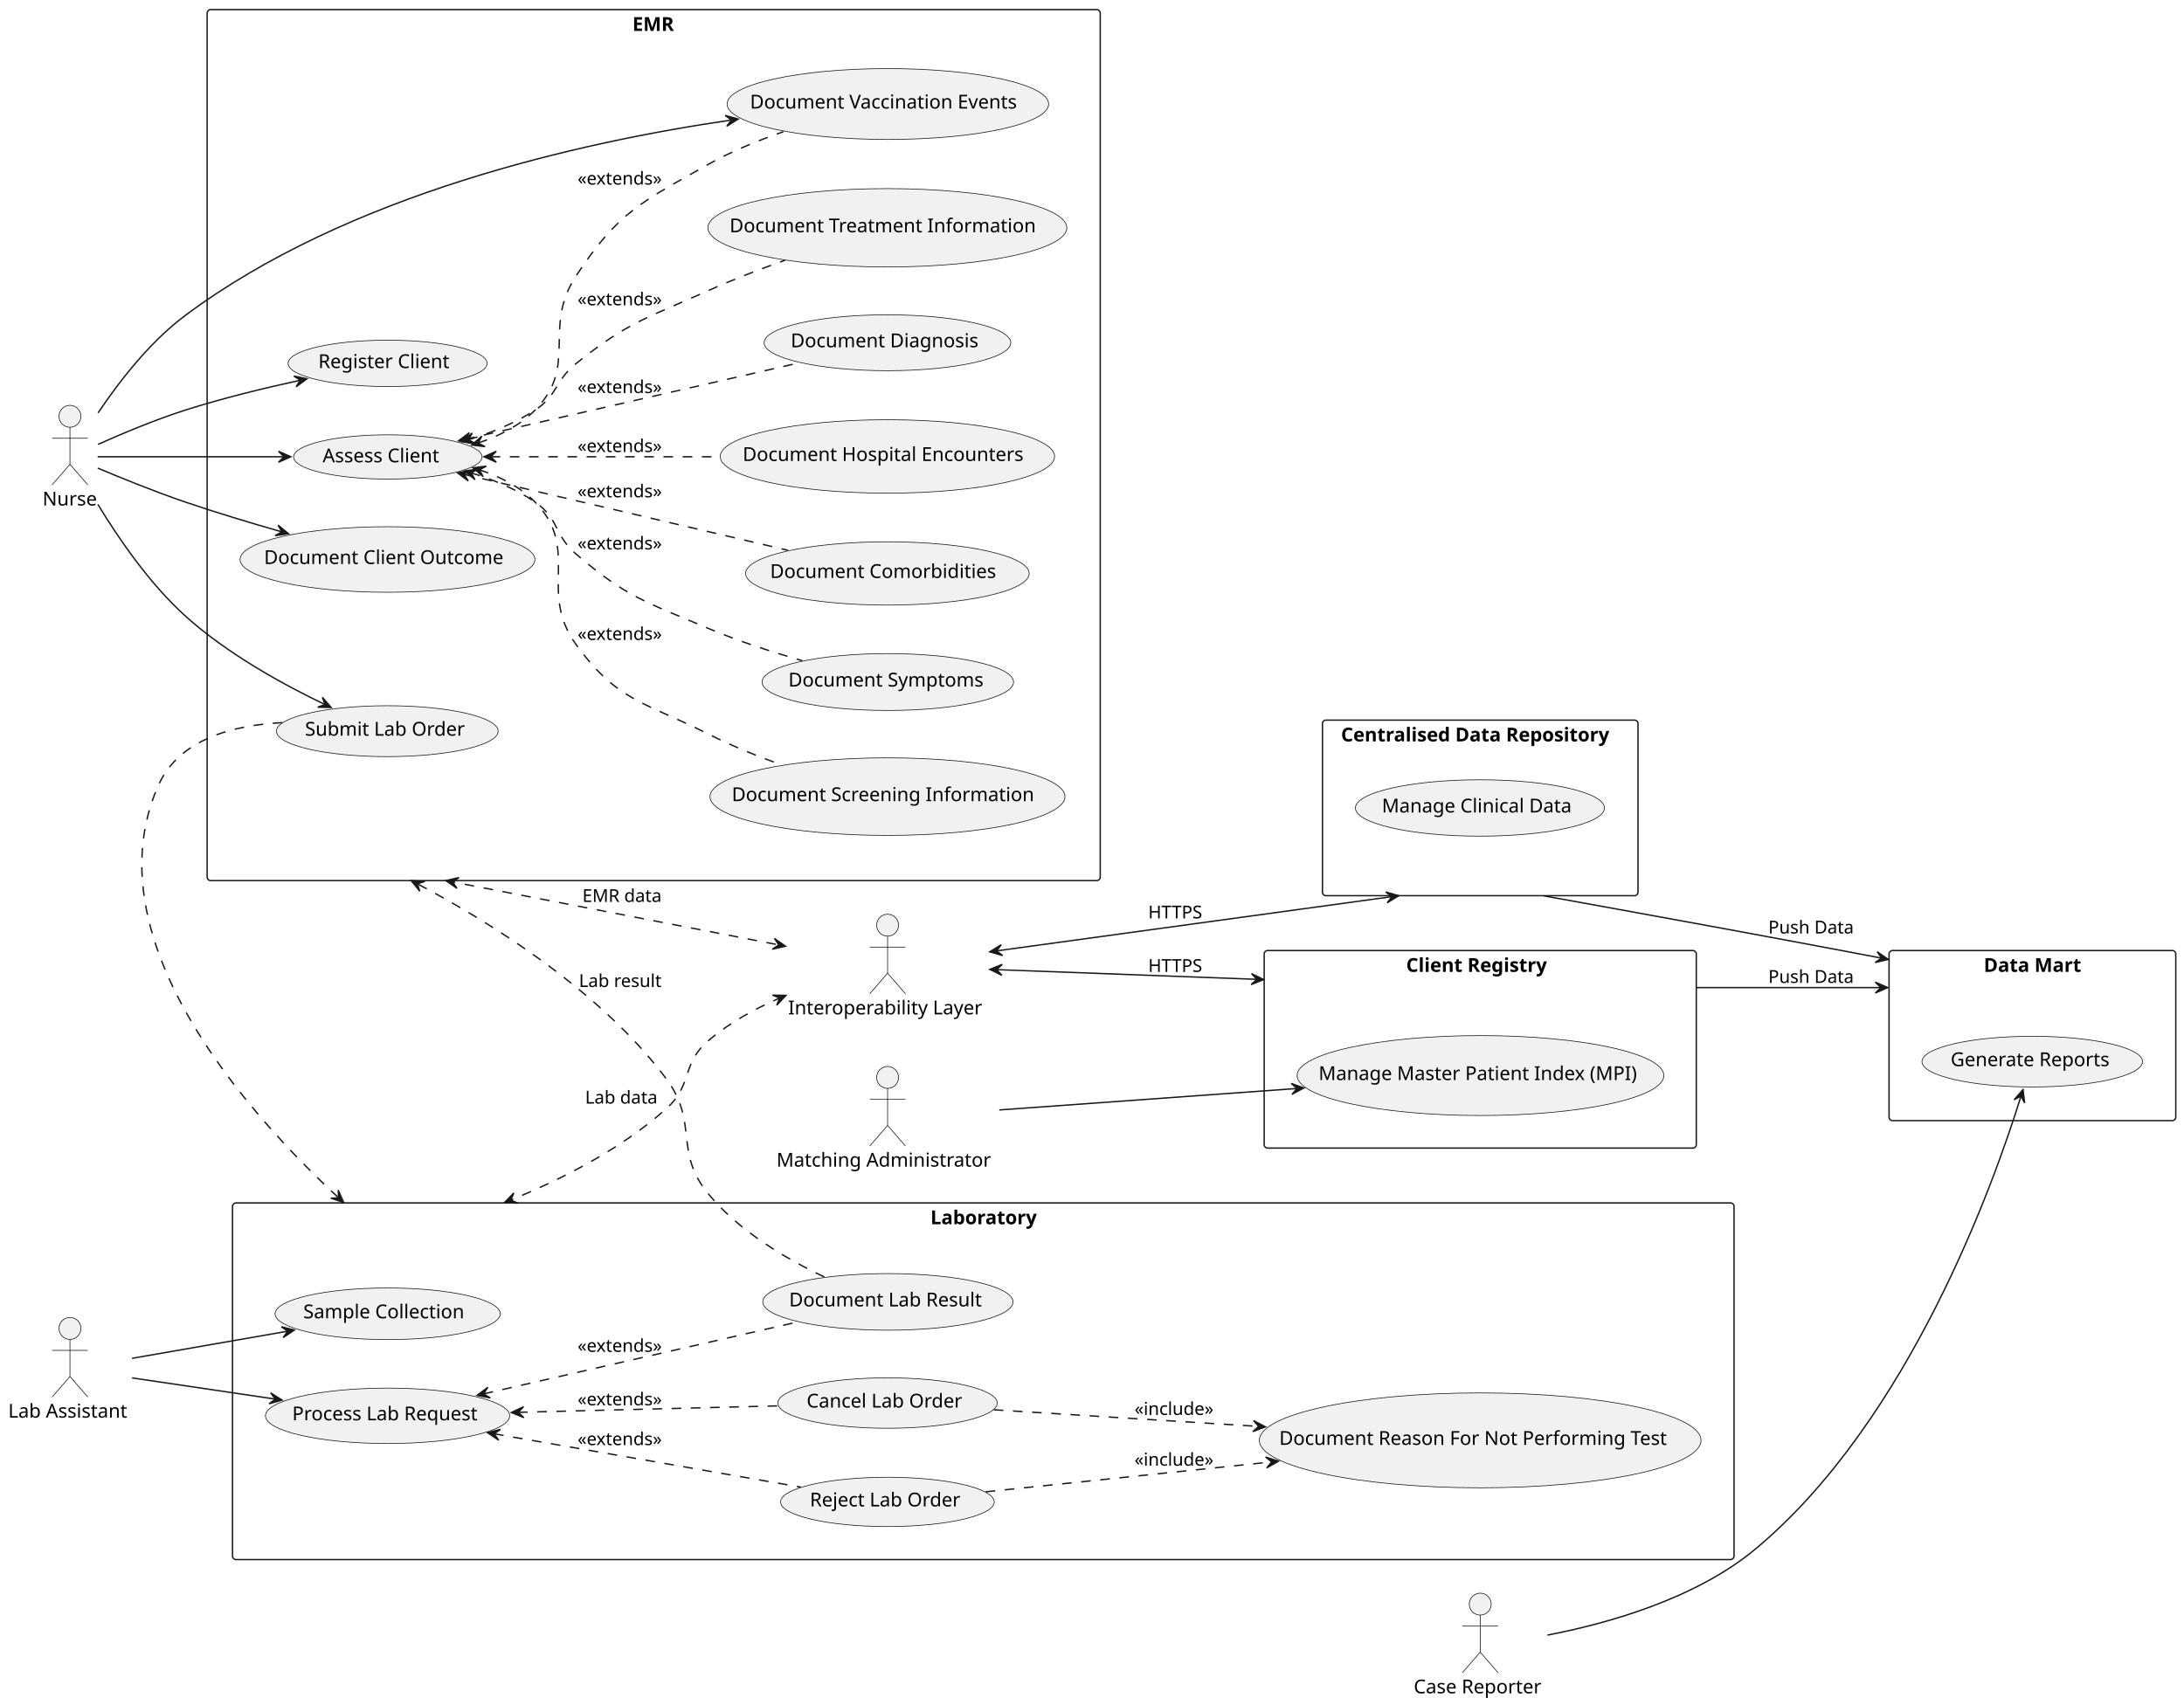
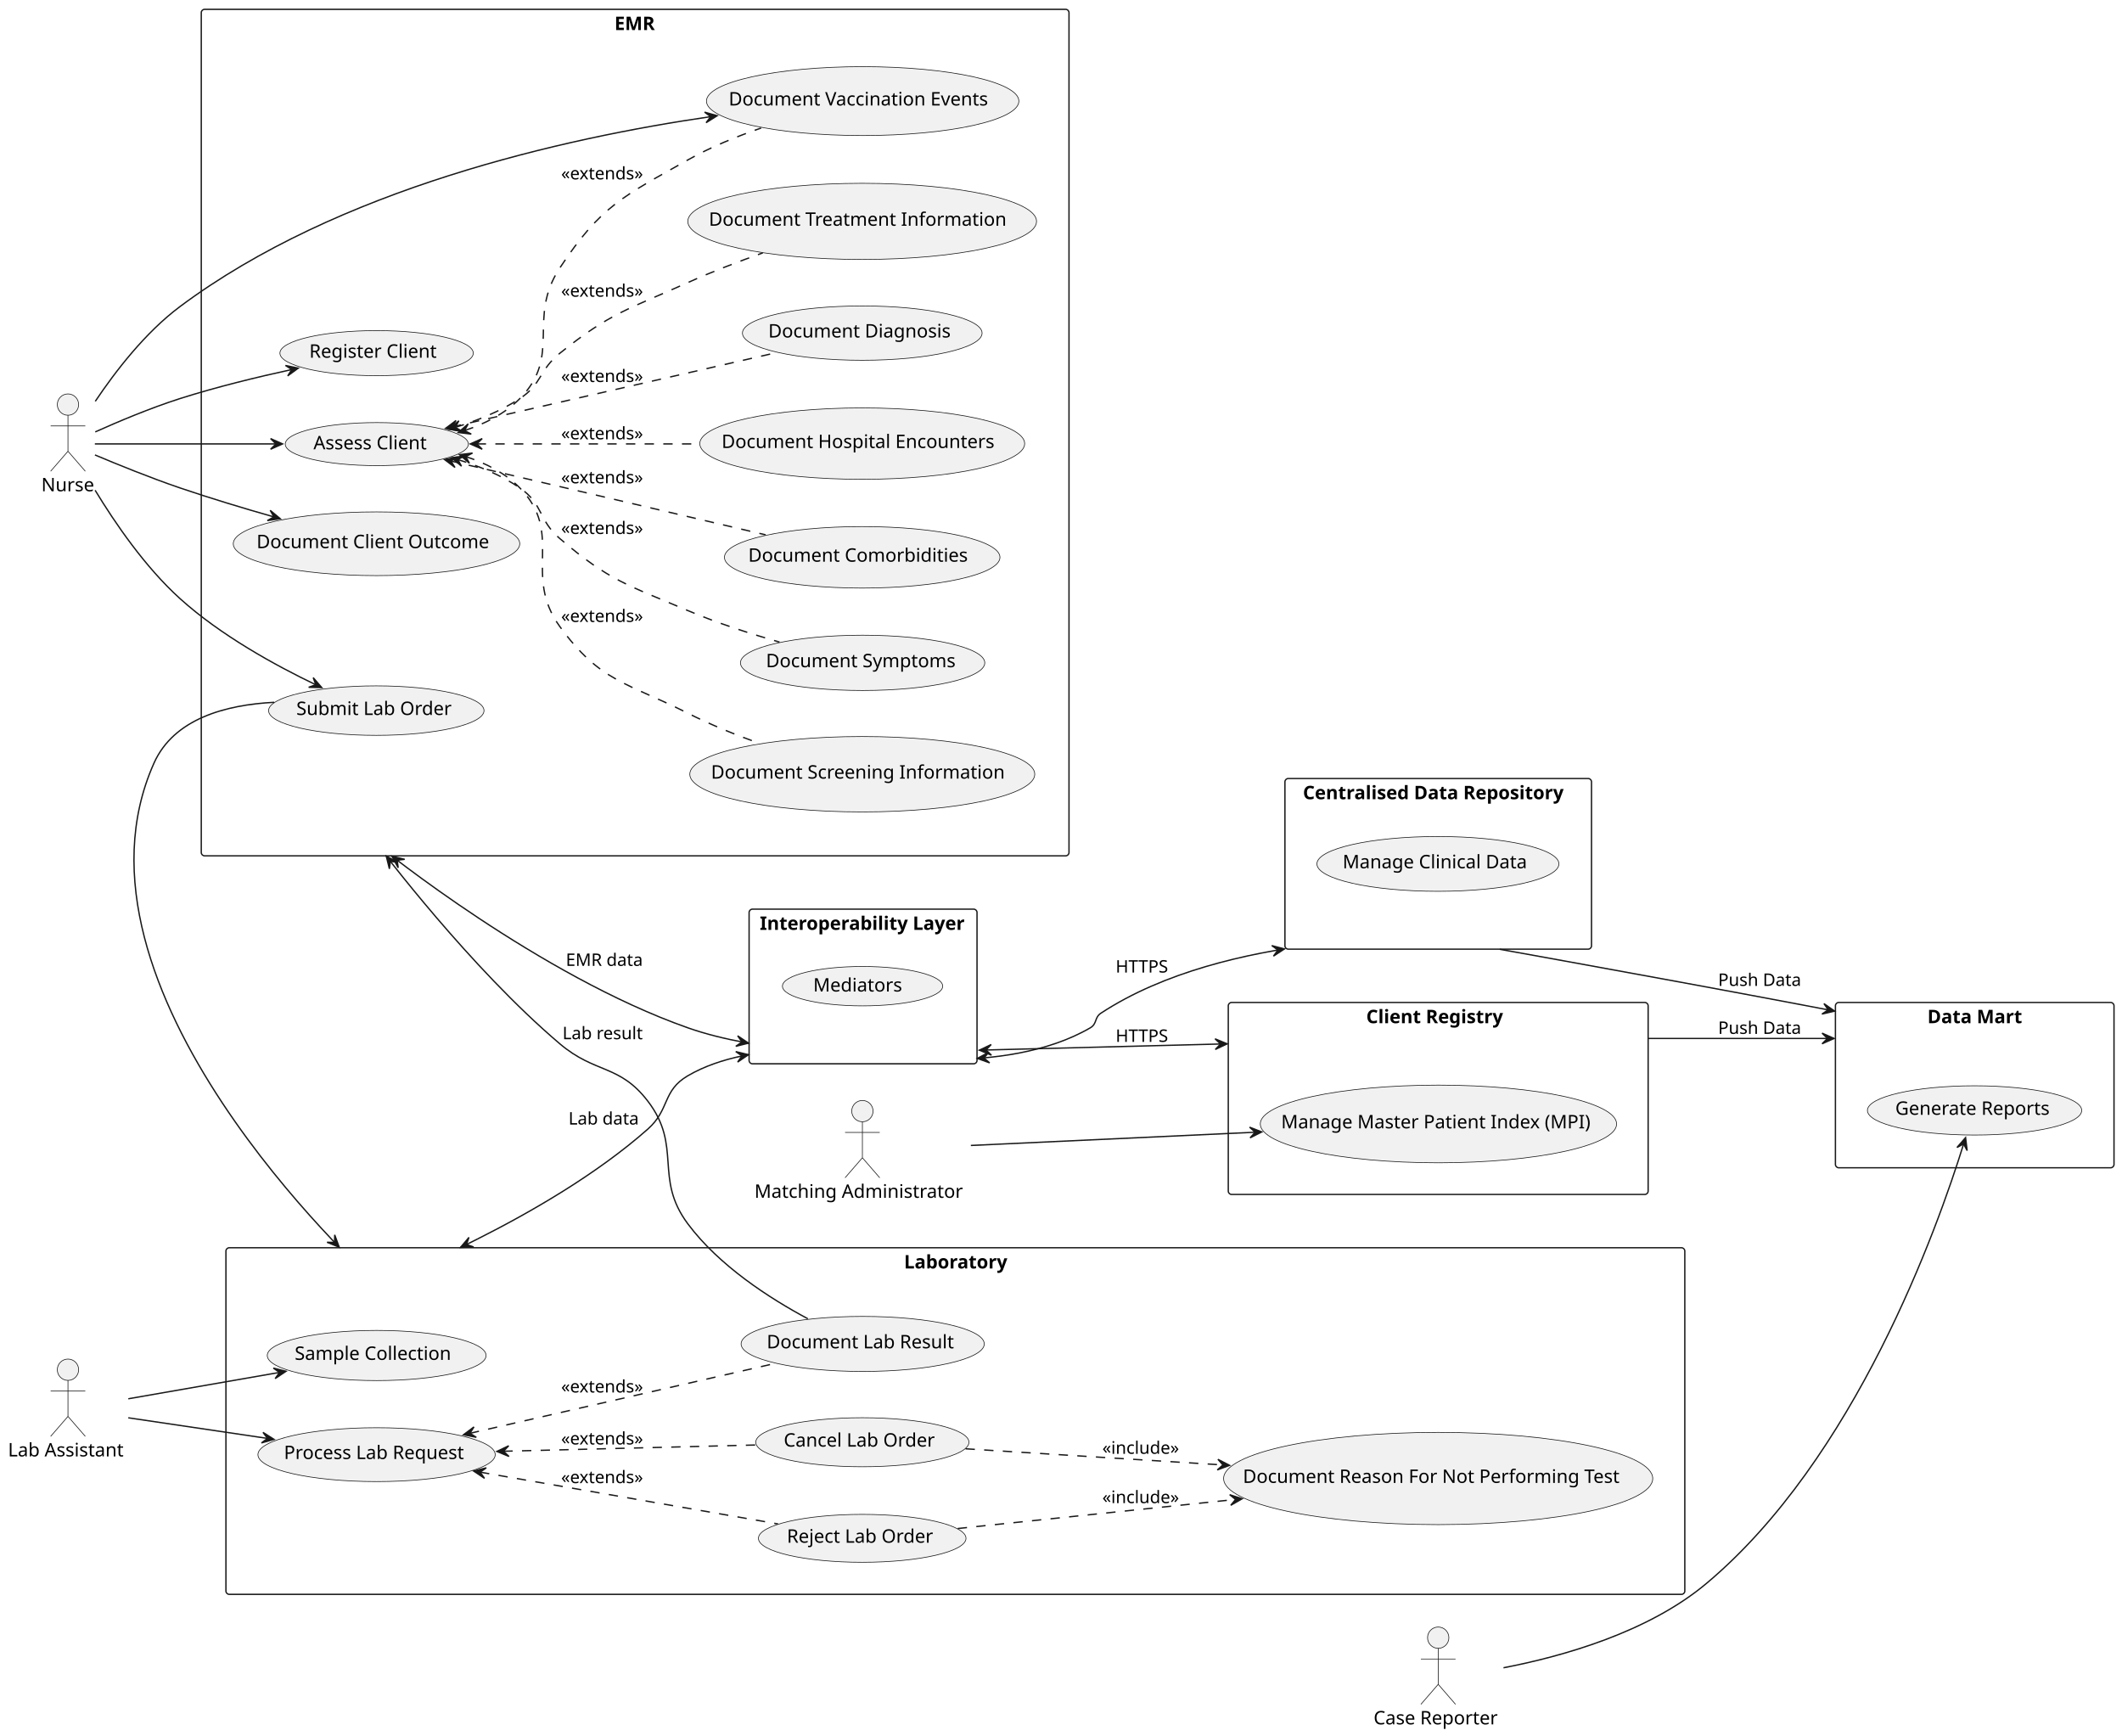
- <svg xmlns="http://www.w3.org/2000/svg" contentStyleType="text/css" height="1243px" preserveAspectRatio="none" style="width:1592px;height:1243px;background:#FFFFFF;" version="1.1" viewBox="0 0 1592 1243" width="1592px" zoomAndPan="magnify">
+ <svg xmlns="http://www.w3.org/2000/svg" contentStyleType="text/css" height="1302px" preserveAspectRatio="none" style="width:1592px;height:1302px;background:#FFFFFF;" version="1.1" viewBox="0 0 1592 1302" width="1592px" zoomAndPan="magnify">
  <defs />
  <g>
    <g id="cluster_EMR">
      <rect fill="none" height="635" rx="2.5" ry="2.5" style="stroke:#181818;stroke-width:1.0;" width="651" x="151" y="7" />
      <text fill="#000000" font-family="sans-serif" font-size="14" font-weight="bold" lengthAdjust="spacing" textLength="31" x="461" y="22.535">EMR</text>
    </g>
    <g id="cluster_Laboratory">
-       <rect fill="none" height="260" rx="2.5" ry="2.5" style="stroke:#181818;stroke-width:1.0;" width="1094.5" x="169.5" y="877" />
-       <text fill="#000000" font-family="sans-serif" font-size="14" font-weight="bold" lengthAdjust="spacing" textLength="77" x="678.25" y="892.535">Laboratory</text>
+       <rect fill="none" height="260" rx="2.5" ry="2.5" style="stroke:#181818;stroke-width:1.0;" width="1094.5" x="169.5" y="936" />
+       <text fill="#000000" font-family="sans-serif" font-size="14" font-weight="bold" lengthAdjust="spacing" textLength="77" x="678.25" y="951.535">Laboratory</text>
+     </g>
+     <g id="cluster_iol">
+       <rect fill="none" height="116" rx="2.5" ry="2.5" style="stroke:#181818;stroke-width:1.0;" width="171" x="562" y="682" />
+       <text fill="#000000" font-family="sans-serif" font-size="14" font-weight="bold" lengthAdjust="spacing" textLength="155" x="570" y="697.535">Interoperability Layer</text>
    </g>
    <g id="cluster_cdr">
-       <rect fill="none" height="128" rx="2.5" ry="2.5" style="stroke:#181818;stroke-width:1.0;" width="230" x="964" y="525" />
-       <text fill="#000000" font-family="sans-serif" font-size="14" font-weight="bold" lengthAdjust="spacing" textLength="203" x="977.5" y="540.535">Centralised Data Repository</text>
+       <rect fill="none" height="128" rx="2.5" ry="2.5" style="stroke:#181818;stroke-width:1.0;" width="230" x="964" y="584" />
+       <text fill="#000000" font-family="sans-serif" font-size="14" font-weight="bold" lengthAdjust="spacing" textLength="203" x="977.5" y="599.535">Centralised Data Repository</text>
    </g>
    <g id="cluster_cr">
-       <rect fill="none" height="144" rx="2.5" ry="2.5" style="stroke:#181818;stroke-width:1.0;" width="315" x="921.5" y="693" />
-       <text fill="#000000" font-family="sans-serif" font-size="14" font-weight="bold" lengthAdjust="spacing" textLength="108" x="1025" y="708.535">Client Registry</text>
+       <rect fill="none" height="144" rx="2.5" ry="2.5" style="stroke:#181818;stroke-width:1.0;" width="315" x="921.5" y="752" />
+       <text fill="#000000" font-family="sans-serif" font-size="14" font-weight="bold" lengthAdjust="spacing" textLength="108" x="1025" y="767.535">Client Registry</text>
    </g>
    <g id="cluster_dm">
-       <rect fill="none" height="124" rx="2.5" ry="2.5" style="stroke:#181818;stroke-width:1.0;" width="209" x="1377" y="693" />
-       <text fill="#000000" font-family="sans-serif" font-size="14" font-weight="bold" lengthAdjust="spacing" textLength="71" x="1446" y="708.535">Data Mart</text>
+       <rect fill="none" height="124" rx="2.5" ry="2.5" style="stroke:#181818;stroke-width:1.0;" width="209" x="1377" y="752" />
+       <text fill="#000000" font-family="sans-serif" font-size="14" font-weight="bold" lengthAdjust="spacing" textLength="71" x="1446" y="767.535">Data Mart</text>
    </g>
    <g id="elem_UC1">
      <ellipse cx="282.54" cy="264.908" fill="#F1F1F1" rx="72.54" ry="16.908" style="stroke:#181818;stroke-width:0.5;" />
      <text fill="#000000" font-family="sans-serif" font-size="14" lengthAdjust="spacing" textLength="100" x="232.043" y="268.334">Register Client</text>
    </g>
    <g id="elem_UC2">
      <ellipse cx="282.699" cy="333.14" fill="#F1F1F1" rx="68.699" ry="16.14" style="stroke:#181818;stroke-width:0.5;" />
      <text fill="#000000" font-family="sans-serif" font-size="14" lengthAdjust="spacing" textLength="90" x="235.171" y="337.056">Assess Client</text>
    </g>
    <g id="elem_UC3">
      <ellipse cx="646.91" cy="580.782" fill="#F1F1F1" rx="129.41" ry="28.282" style="stroke:#181818;stroke-width:0.5;" />
      <text fill="#000000" font-family="sans-serif" font-size="14" lengthAdjust="spacing" textLength="227" x="533.41" y="584.073">Document Screening Information</text>
    </g>
    <g id="elem_UC4">
      <ellipse cx="647.164" cy="497.233" fill="#F1F1F1" rx="91.665" ry="20.733" style="stroke:#181818;stroke-width:0.5;" />
      <text fill="#000000" font-family="sans-serif" font-size="14" lengthAdjust="spacing" textLength="145" x="574.664" y="500.524">Document Symptoms</text>
    </g>
    <g id="elem_UC5">
      <ellipse cx="646.856" cy="418.071" fill="#F1F1F1" rx="103.356" ry="23.071" style="stroke:#181818;stroke-width:0.5;" />
      <text fill="#000000" font-family="sans-serif" font-size="14" lengthAdjust="spacing" textLength="171" x="561.356" y="421.362">Document Comorbidities</text>
    </g>
    <g id="elem_UC6">
      <ellipse cx="646.875" cy="332.775" fill="#F1F1F1" rx="121.876" ry="26.775" style="stroke:#181818;stroke-width:0.5;" />
      <text fill="#000000" font-family="sans-serif" font-size="14" lengthAdjust="spacing" textLength="211" x="541.375" y="336.066">Document Hospital Encounters</text>
    </g>
    <g id="elem_UC8">
      <ellipse cx="646.899" cy="249.88" fill="#F1F1F1" rx="89.899" ry="20.38" style="stroke:#181818;stroke-width:0.5;" />
      <text fill="#000000" font-family="sans-serif" font-size="14" lengthAdjust="spacing" textLength="141" x="576.399" y="253.171">Document Diagnosis</text>
    </g>
    <g id="elem_UC9">
      <ellipse cx="646.829" cy="166.066" fill="#F1F1F1" rx="130.829" ry="28.566" style="stroke:#181818;stroke-width:0.5;" />
      <text fill="#000000" font-family="sans-serif" font-size="14" lengthAdjust="spacing" textLength="230" x="531.829" y="169.357">Document Treatment Information</text>
    </g>
    <g id="elem_UC10">
      <ellipse cx="282.476" cy="407.895" fill="#F1F1F1" rx="107.476" ry="23.895" style="stroke:#181818;stroke-width:0.5;" />
      <text fill="#000000" font-family="sans-serif" font-size="14" lengthAdjust="spacing" textLength="180" x="192.476" y="411.186">Document Client Outcome</text>
    </g>
    <g id="elem_UC11">
      <ellipse cx="282.315" cy="533.063" fill="#F1F1F1" rx="80.815" ry="18.563" style="stroke:#181818;stroke-width:0.5;" />
      <text fill="#000000" font-family="sans-serif" font-size="14" lengthAdjust="spacing" textLength="120" x="222.315" y="536.354">Submit Lab Order</text>
    </g>
    <g id="elem_UC12">
      <ellipse cx="647.199" cy="75.84" fill="#F1F1F1" rx="117.199" ry="25.84" style="stroke:#181818;stroke-width:0.5;" />
      <text fill="#000000" font-family="sans-serif" font-size="14" lengthAdjust="spacing" textLength="201" x="546.699" y="79.131">Document Vaccination Events</text>
    </g>
    <g id="elem_UC14">
-       <ellipse cx="282.591" cy="957.818" fill="#F1F1F1" rx="82.091" ry="18.818" style="stroke:#181818;stroke-width:0.5;" />
-       <text fill="#000000" font-family="sans-serif" font-size="14" lengthAdjust="spacing" textLength="123" x="221.091" y="961.109">Sample Collection</text>
+       <ellipse cx="282.591" cy="1016.818" fill="#F1F1F1" rx="82.091" ry="18.818" style="stroke:#181818;stroke-width:0.5;" />
+       <text fill="#000000" font-family="sans-serif" font-size="14" lengthAdjust="spacing" textLength="123" x="221.091" y="1020.109">Sample Collection</text>
    </g>
    <g id="elem_UC15">
-       <ellipse cx="282.52" cy="1032.204" fill="#F1F1F1" rx="89.02" ry="20.204" style="stroke:#181818;stroke-width:0.5;" />
-       <text fill="#000000" font-family="sans-serif" font-size="14" lengthAdjust="spacing" textLength="139" x="213.02" y="1035.495">Process Lab Request</text>
+       <ellipse cx="282.52" cy="1091.204" fill="#F1F1F1" rx="89.02" ry="20.204" style="stroke:#181818;stroke-width:0.5;" />
+       <text fill="#000000" font-family="sans-serif" font-size="14" lengthAdjust="spacing" textLength="139" x="213.02" y="1094.495">Process Lab Request</text>
    </g>
    <g id="elem_UC16">
-       <ellipse cx="647.222" cy="949.144" fill="#F1F1F1" rx="91.222" ry="20.644" style="stroke:#181818;stroke-width:0.5;" />
-       <text fill="#000000" font-family="sans-serif" font-size="14" lengthAdjust="spacing" textLength="144" x="575.222" y="952.435">Document Lab Result</text>
+       <ellipse cx="647.222" cy="1008.144" fill="#F1F1F1" rx="91.222" ry="20.644" style="stroke:#181818;stroke-width:0.5;" />
+       <text fill="#000000" font-family="sans-serif" font-size="14" lengthAdjust="spacing" textLength="144" x="575.222" y="1011.435">Document Lab Result</text>
    </g>
    <g id="elem_UC17">
-       <ellipse cx="646.869" cy="1094.974" fill="#F1F1F1" rx="77.869" ry="17.974" style="stroke:#181818;stroke-width:0.5;" />
-       <text fill="#000000" font-family="sans-serif" font-size="14" lengthAdjust="spacing" textLength="113" x="590.369" y="1098.265">Reject Lab Order</text>
+       <ellipse cx="646.869" cy="1153.974" fill="#F1F1F1" rx="77.869" ry="17.974" style="stroke:#181818;stroke-width:0.5;" />
+       <text fill="#000000" font-family="sans-serif" font-size="14" lengthAdjust="spacing" textLength="113" x="590.369" y="1157.265">Reject Lab Order</text>
    </g>
    <g id="elem_UC18">
-       <ellipse cx="646.968" cy="1022.894" fill="#F1F1F1" rx="79.969" ry="18.394" style="stroke:#181818;stroke-width:0.5;" />
-       <text fill="#000000" font-family="sans-serif" font-size="14" lengthAdjust="spacing" textLength="118" x="587.968" y="1026.185">Cancel Lab Order</text>
+       <ellipse cx="646.968" cy="1081.894" fill="#F1F1F1" rx="79.969" ry="18.394" style="stroke:#181818;stroke-width:0.5;" />
+       <text fill="#000000" font-family="sans-serif" font-size="14" lengthAdjust="spacing" textLength="118" x="587.968" y="1085.185">Cancel Lab Order</text>
    </g>
    <g id="elem_UC19">
-       <ellipse cx="1078.973" cy="1050.095" fill="#F1F1F1" rx="160.973" ry="34.595" style="stroke:#181818;stroke-width:0.5;" />
-       <text fill="#000000" font-family="sans-serif" font-size="14" lengthAdjust="spacing" textLength="293" x="932.473" y="1053.386">Document Reason For Not Performing Test</text>
+       <ellipse cx="1078.973" cy="1109.095" fill="#F1F1F1" rx="160.973" ry="34.595" style="stroke:#181818;stroke-width:0.5;" />
+       <text fill="#000000" font-family="sans-serif" font-size="14" lengthAdjust="spacing" textLength="293" x="932.473" y="1112.386">Document Reason For Not Performing Test</text>
+     </g>
+     <g id="elem_UC23">
+       <ellipse cx="647.127" cy="739.774" fill="#F1F1F1" rx="60.127" ry="14.774" style="stroke:#181818;stroke-width:0.5;" />
+       <text fill="#000000" font-family="sans-serif" font-size="14" lengthAdjust="spacing" textLength="68" x="610.127" y="743.792">Mediators</text>
    </g>
    <g id="elem_UC20">
-       <ellipse cx="1078.78" cy="589.056" fill="#F1F1F1" rx="90.78" ry="20.556" style="stroke:#181818;stroke-width:0.5;" />
-       <text fill="#000000" font-family="sans-serif" font-size="14" lengthAdjust="spacing" textLength="143" x="1007.28" y="592.347">Manage Clinical Data</text>
+       <ellipse cx="1078.78" cy="648.056" fill="#F1F1F1" rx="90.78" ry="20.556" style="stroke:#181818;stroke-width:0.5;" />
+       <text fill="#000000" font-family="sans-serif" font-size="14" lengthAdjust="spacing" textLength="143" x="1007.28" y="651.347">Manage Clinical Data</text>
    </g>
    <g id="elem_UC21">
-       <ellipse cx="1079.172" cy="784.134" fill="#F1F1F1" rx="133.672" ry="29.134" style="stroke:#181818;stroke-width:0.5;" />
-       <text fill="#000000" font-family="sans-serif" font-size="14" lengthAdjust="spacing" textLength="236" x="961.172" y="787.425">Manage Master Patient Index (MPI)</text>
+       <ellipse cx="1079.172" cy="843.134" fill="#F1F1F1" rx="133.672" ry="29.134" style="stroke:#181818;stroke-width:0.5;" />
+       <text fill="#000000" font-family="sans-serif" font-size="14" lengthAdjust="spacing" textLength="236" x="961.172" y="846.425">Manage Master Patient Index (MPI)</text>
    </g>
    <g id="elem_UC22">
-       <ellipse cx="1481.391" cy="773.978" fill="#F1F1F1" rx="80.391" ry="18.478" style="stroke:#181818;stroke-width:0.5;" />
-       <text fill="#000000" font-family="sans-serif" font-size="14" lengthAdjust="spacing" textLength="119" x="1421.891" y="777.269">Generate Reports</text>
+       <ellipse cx="1481.391" cy="832.978" fill="#F1F1F1" rx="80.391" ry="18.478" style="stroke:#181818;stroke-width:0.5;" />
+       <text fill="#000000" font-family="sans-serif" font-size="14" lengthAdjust="spacing" textLength="119" x="1421.891" y="836.269">Generate Reports</text>
    </g>
    <g id="elem_nurse">
      <ellipse cx="51" cy="303.5" fill="#F1F1F1" rx="8" ry="8" style="stroke:#181818;stroke-width:0.5;" />
      <path d="M51,311.5 L51,338.5 M38,319.5 L64,319.5 M51,338.5 L38,353.5 M51,338.5 L64,353.5 " fill="none" style="stroke:#181818;stroke-width:0.5;" />
      <text fill="#000000" font-family="sans-serif" font-size="14" lengthAdjust="spacing" textLength="40" x="31" y="368.535">Nurse</text>
    </g>
    <g id="elem_labAssistant">
-       <ellipse cx="51" cy="968.5" fill="#F1F1F1" rx="8" ry="8" style="stroke:#181818;stroke-width:0.5;" />
-       <path d="M51,976.5 L51,1003.5 M38,984.5 L64,984.5 M51,1003.5 L38,1018.5 M51,1003.5 L64,1018.5 " fill="none" style="stroke:#181818;stroke-width:0.5;" />
-       <text fill="#000000" font-family="sans-serif" font-size="14" lengthAdjust="spacing" textLength="90" x="6" y="1033.535">Lab Assistant</text>
-     </g>
-     <g id="elem_iol">
-       <ellipse cx="647" cy="674.5" fill="#F1F1F1" rx="8" ry="8" style="stroke:#181818;stroke-width:0.5;" />
-       <path d="M647,682.5 L647,709.5 M634,690.5 L660,690.5 M647,709.5 L634,724.5 M647,709.5 L660,724.5 " fill="none" style="stroke:#181818;stroke-width:0.5;" />
-       <text fill="#000000" font-family="sans-serif" font-size="14" lengthAdjust="spacing" textLength="145" x="574.5" y="739.535">Interoperability Layer</text>
+       <ellipse cx="51" cy="1027.5" fill="#F1F1F1" rx="8" ry="8" style="stroke:#181818;stroke-width:0.5;" />
+       <path d="M51,1035.5 L51,1062.5 M38,1043.5 L64,1043.5 M51,1062.5 L38,1077.5 M51,1062.5 L64,1077.5 " fill="none" style="stroke:#181818;stroke-width:0.5;" />
+       <text fill="#000000" font-family="sans-serif" font-size="14" lengthAdjust="spacing" textLength="90" x="6" y="1092.535">Lab Assistant</text>
    </g>
    <g id="elem_macthingAdmin">
-       <ellipse cx="647" cy="785.5" fill="#F1F1F1" rx="8" ry="8" style="stroke:#181818;stroke-width:0.5;" />
-       <path d="M647,793.5 L647,820.5 M634,801.5 L660,801.5 M647,820.5 L634,835.5 M647,820.5 L660,835.5 " fill="none" style="stroke:#181818;stroke-width:0.5;" />
-       <text fill="#000000" font-family="sans-serif" font-size="14" lengthAdjust="spacing" textLength="162" x="566" y="850.535">Matching Administrator</text>
+       <ellipse cx="647" cy="833.5" fill="#F1F1F1" rx="8" ry="8" style="stroke:#181818;stroke-width:0.5;" />
+       <path d="M647,841.5 L647,868.5 M634,849.5 L660,849.5 M647,868.5 L634,883.5 M647,868.5 L660,883.5 " fill="none" style="stroke:#181818;stroke-width:0.5;" />
+       <text fill="#000000" font-family="sans-serif" font-size="14" lengthAdjust="spacing" textLength="162" x="566" y="898.535">Matching Administrator</text>
    </g>
    <g id="elem_caseReporter">
-       <ellipse cx="1079" cy="1169.5" fill="#F1F1F1" rx="8" ry="8" style="stroke:#181818;stroke-width:0.5;" />
-       <path d="M1079,1177.5 L1079,1204.5 M1066,1185.5 L1092,1185.5 M1079,1204.5 L1066,1219.5 M1079,1204.5 L1092,1219.5 " fill="none" style="stroke:#181818;stroke-width:0.5;" />
-       <text fill="#000000" font-family="sans-serif" font-size="14" lengthAdjust="spacing" textLength="97" x="1030.5" y="1234.535">Case Reporter</text>
+       <ellipse cx="1079" cy="1228.5" fill="#F1F1F1" rx="8" ry="8" style="stroke:#181818;stroke-width:0.5;" />
+       <path d="M1079,1236.5 L1079,1263.5 M1066,1244.5 L1092,1244.5 M1079,1263.5 L1066,1278.5 M1079,1263.5 L1092,1278.5 " fill="none" style="stroke:#181818;stroke-width:0.5;" />
+       <text fill="#000000" font-family="sans-serif" font-size="14" lengthAdjust="spacing" textLength="97" x="1030.5" y="1293.535">Case Reporter</text>
    </g>
    <g id="link_nurse_UC1">
      <path d="M71.46,323.99 C88.07,316.54 112.74,306.09 135,299 C162.18,290.34 192.84,282.88 219.06,277.17 " fill="none" id="nurse-to-UC1" style="stroke:#181818;stroke-width:1.0;" />
      <polygon fill="#181818" points="223.8,276.15,214.158,274.144,218.913,277.207,215.85,281.963,223.8,276.15" style="stroke:#181818;stroke-width:1.0;" />
    </g>
    <g id="link_nurse_UC2">
      <path d="M71.17,333 C100.81,333 159.34,333 207.14,333 " fill="none" id="nurse-to-UC2" style="stroke:#181818;stroke-width:1.0;" />
      <polygon fill="#181818" points="212,333,203,329,207,333,203,337,212,333" style="stroke:#181818;stroke-width:1.0;" />
    </g>
    <g id="link_nurse_UC10">
      <path d="M71.25,341.28 C87.94,348.32 112.84,358.44 135,366 C157.76,373.76 182.82,381.31 205.68,387.81 " fill="none" id="nurse-to-UC10" style="stroke:#181818;stroke-width:1.0;" />
      <polygon fill="#181818" points="210.3,389.12,202.723,382.828,205.488,387.763,200.552,390.528,210.3,389.12" style="stroke:#181818;stroke-width:1.0;" />
    </g>
    <g id="link_nurse_UC11">
      <path d="M71.36,367.75 C86.39,392.54 109.01,425.5 135,449 C165.4,476.49 206.29,499.01 237.14,513.78 " fill="none" id="nurse-to-UC11" style="stroke:#181818;stroke-width:1.0;" />
      <polygon fill="#181818" points="241.41,515.8,234.986,508.335,236.89,513.661,231.564,515.566,241.41,515.8" style="stroke:#181818;stroke-width:1.0;" />
    </g>
    <g id="link_nurse_UC12">
      <path d="M71.49,301.04 C86.5,278.64 109.05,249.36 135,230 C253.44,141.63 422.63,103.6 533.37,87.48 " fill="none" id="nurse-to-UC12" style="stroke:#181818;stroke-width:1.0;" />
      <polygon fill="#181818" points="538.09,86.8,528.611,84.124,533.141,87.513,529.753,92.043,538.09,86.8" style="stroke:#181818;stroke-width:1.0;" />
    </g>
    <g id="link_UC2_UC3">
      <path d="M349.25,342.45 C364.25,347.35 378.99,354.77 390,366 C423.68,400.35 391.73,431.08 420,470 C450.28,511.69 470.01,511.77 516,535 C532.99,543.58 551.96,551.27 570.05,557.79 " fill="none" id="UC2-backto-UC3" style="stroke:#181818;stroke-width:1.0;stroke-dasharray:7.0,7.0;" />
      <polygon fill="#181818" points="344.72,341.06,352.165,347.508,349.503,342.516,354.495,339.855,344.72,341.06" style="stroke:#181818;stroke-width:1.0;" />
      <text fill="#000000" font-family="sans-serif" font-size="13" lengthAdjust="spacing" textLength="64" x="421" y="466.568">«extends»</text>
    </g>
    <g id="link_UC2_UC4">
      <path d="M343.15,344.65 C359.26,349.56 376.07,356.44 390,366 C407.74,378.18 403.65,390.02 420,404 C457.21,435.81 470.95,438.85 516,458 C537.9,467.31 562.76,475.34 584.83,481.66 " fill="none" id="UC2-backto-UC4" style="stroke:#181818;stroke-width:1.0;stroke-dasharray:7.0,7.0;" />
      <polygon fill="#181818" points="338.71,343.35,346.23,349.71,343.51,344.75,348.47,342.03,338.71,343.35" style="stroke:#181818;stroke-width:1.0;" />
      <text fill="#000000" font-family="sans-serif" font-size="13" lengthAdjust="spacing" textLength="64" x="421" y="400.568">«extends»</text>
    </g>
    <g id="link_UC2_UC5">
      <path d="M337.98,345.77 C400.97,360.54 504.89,384.91 574.37,401.2 " fill="none" id="UC2-backto-UC5" style="stroke:#181818;stroke-width:1.0;stroke-dasharray:7.0,7.0;" />
      <polygon fill="#181818" points="333.49,344.72,341.339,350.67,338.358,345.862,343.166,342.881,333.49,344.72" style="stroke:#181818;stroke-width:1.0;" />
      <text fill="#000000" font-family="sans-serif" font-size="13" lengthAdjust="spacing" textLength="64" x="421" y="362.568">«extends»</text>
    </g>
    <g id="link_UC2_UC6">
      <path d="M357.63,333 C405.66,333 469.35,333 524.65,333 " fill="none" id="UC2-backto-UC6" style="stroke:#181818;stroke-width:1.0;stroke-dasharray:7.0,7.0;" />
      <polygon fill="#181818" points="352.77,333,361.77,337,357.77,333,361.77,329,352.77,333" style="stroke:#181818;stroke-width:1.0;" />
      <text fill="#000000" font-family="sans-serif" font-size="13" lengthAdjust="spacing" textLength="64" x="421" y="329.568">«extends»</text>
    </g>
    <g id="link_UC2_UC12">
      <path d="M348.41,323.02 C363.67,317.98 378.74,310.4 390,299 C422.02,266.6 394.9,239.01 420,201 C450.76,154.41 467.38,147.43 516,120 C533.02,110.4 552.47,102.44 571.05,96.04 " fill="none" id="UC2-backto-UC12" style="stroke:#181818;stroke-width:1.0;stroke-dasharray:7.0,7.0;" />
      <polygon fill="#181818" points="343.79,324.45,353.568,325.628,348.569,322.981,351.217,317.982,343.79,324.45" style="stroke:#181818;stroke-width:1.0;" />
      <text fill="#000000" font-family="sans-serif" font-size="13" lengthAdjust="spacing" textLength="64" x="421" y="134.568">«extends»</text>
    </g>
    <g id="link_UC2_UC8">
      <path d="M338.97,320.3 C404.48,305.3 513.24,280.4 582.19,264.61 " fill="none" id="UC2-backto-UC8" style="stroke:#181818;stroke-width:1.0;stroke-dasharray:7.0,7.0;" />
      <polygon fill="#181818" points="334.24,321.38,343.911,323.245,339.111,320.252,342.105,315.452,334.24,321.38" style="stroke:#181818;stroke-width:1.0;" />
      <text fill="#000000" font-family="sans-serif" font-size="13" lengthAdjust="spacing" textLength="64" x="421" y="286.568">«extends»</text>
    </g>
    <g id="link_UC2_UC9">
      <path d="M341.34,320.69 C357.89,315.58 375.38,308.54 390,299 C406.87,287.98 404.28,277.61 420,265 C458.02,234.5 471.54,231.97 516,212 C533.91,203.95 553.68,196.34 572.29,189.71 " fill="none" id="UC2-backto-UC9" style="stroke:#181818;stroke-width:1.0;stroke-dasharray:7.0,7.0;" />
      <polygon fill="#181818" points="336.75,322.06,346.517,323.327,341.542,320.634,344.235,315.659,336.75,322.06" style="stroke:#181818;stroke-width:1.0;" />
      <text fill="#000000" font-family="sans-serif" font-size="13" lengthAdjust="spacing" textLength="64" x="421" y="222.568">«extends»</text>
    </g>
    <g id="link_labAssistant_UC14">
-       <path d="M96.25,990.29 C128.39,984.69 172.57,976.99 209.72,970.51 " fill="none" id="labAssistant-to-UC14" style="stroke:#181818;stroke-width:1.0;" />
-       <polygon fill="#181818" points="214.61,969.66,205.058,967.261,209.684,970.517,206.429,975.143,214.61,969.66" style="stroke:#181818;stroke-width:1.0;" />
+       <path d="M96.25,1049.29 C128.39,1043.69 172.57,1035.99 209.72,1029.51 " fill="none" id="labAssistant-to-UC14" style="stroke:#181818;stroke-width:1.0;" />
+       <polygon fill="#181818" points="214.61,1028.66,205.058,1026.261,209.684,1029.517,206.429,1034.143,214.61,1028.66" style="stroke:#181818;stroke-width:1.0;" />
    </g>
    <g id="link_labAssistant_UC15">
-       <path d="M96.25,1004.56 C125.92,1008.95 165.87,1014.87 201.07,1020.08 " fill="none" id="labAssistant-to-UC15" style="stroke:#181818;stroke-width:1.0;" />
-       <polygon fill="#181818" points="205.63,1020.76,197.31,1015.49,200.683,1020.031,196.143,1023.405,205.63,1020.76" style="stroke:#181818;stroke-width:1.0;" />
+       <path d="M96.25,1063.56 C125.92,1067.95 165.87,1073.87 201.07,1079.08 " fill="none" id="labAssistant-to-UC15" style="stroke:#181818;stroke-width:1.0;" />
+       <polygon fill="#181818" points="205.63,1079.76,197.31,1074.49,200.683,1079.031,196.143,1082.405,205.63,1079.76" style="stroke:#181818;stroke-width:1.0;" />
    </g>
    <g id="link_UC15_UC16">
-       <path d="M352.52,1016.2 C418.61,1001.07 517.52,978.42 581.91,963.67 " fill="none" id="UC15-backto-UC16" style="stroke:#181818;stroke-width:1.0;stroke-dasharray:7.0,7.0;" />
-       <polygon fill="#181818" points="347.7,1017.3,357.365,1019.192,352.574,1016.185,355.582,1011.394,347.7,1017.3" style="stroke:#181818;stroke-width:1.0;" />
-       <text fill="#000000" font-family="sans-serif" font-size="13" lengthAdjust="spacing" textLength="64" x="421" y="985.568">«extends»</text>
+       <path d="M352.52,1075.2 C418.61,1060.07 517.52,1037.42 581.91,1022.67 " fill="none" id="UC15-backto-UC16" style="stroke:#181818;stroke-width:1.0;stroke-dasharray:7.0,7.0;" />
+       <polygon fill="#181818" points="347.7,1076.3,357.365,1078.193,352.574,1075.185,355.582,1070.394,347.7,1076.3" style="stroke:#181818;stroke-width:1.0;" />
+       <text fill="#000000" font-family="sans-serif" font-size="13" lengthAdjust="spacing" textLength="64" x="421" y="1044.568">«extends»</text>
    </g>
    <g id="link_UC15_UC17">
-       <path d="M360.17,1045.32 C426.7,1056.89 521.81,1073.42 583.73,1084.18 " fill="none" id="UC15-backto-UC17" style="stroke:#181818;stroke-width:1.0;stroke-dasharray:7.0,7.0;" />
-       <polygon fill="#181818" points="355.31,1044.48,363.491,1049.963,360.236,1045.337,364.862,1042.081,355.31,1044.48" style="stroke:#181818;stroke-width:1.0;" />
-       <text fill="#000000" font-family="sans-serif" font-size="13" lengthAdjust="spacing" textLength="64" x="421" y="1053.568">«extends»</text>
+       <path d="M360.17,1104.32 C426.7,1115.89 521.81,1132.42 583.73,1143.18 " fill="none" id="UC15-backto-UC17" style="stroke:#181818;stroke-width:1.0;stroke-dasharray:7.0,7.0;" />
+       <polygon fill="#181818" points="355.31,1103.48,363.491,1108.963,360.236,1104.337,364.862,1101.081,355.31,1103.48" style="stroke:#181818;stroke-width:1.0;" />
+       <text fill="#000000" font-family="sans-serif" font-size="13" lengthAdjust="spacing" textLength="64" x="421" y="1112.568">«extends»</text>
    </g>
    <g id="link_UC15_UC18">
-       <path d="M377.62,1029.66 C436.45,1028.2 511.37,1026.34 567.08,1024.96 " fill="none" id="UC15-backto-UC18" style="stroke:#181818;stroke-width:1.0;stroke-dasharray:7.0,7.0;" />
-       <polygon fill="#181818" points="372.76,1029.78,381.86,1033.547,377.758,1029.651,381.654,1025.55,372.76,1029.78" style="stroke:#181818;stroke-width:1.0;" />
-       <text fill="#000000" font-family="sans-serif" font-size="13" lengthAdjust="spacing" textLength="64" x="421" y="1024.568">«extends»</text>
+       <path d="M377.62,1088.66 C436.45,1087.2 511.37,1085.34 567.08,1083.96 " fill="none" id="UC15-backto-UC18" style="stroke:#181818;stroke-width:1.0;stroke-dasharray:7.0,7.0;" />
+       <polygon fill="#181818" points="372.76,1088.78,381.86,1092.547,377.758,1088.651,381.654,1084.55,372.76,1088.78" style="stroke:#181818;stroke-width:1.0;" />
+       <text fill="#000000" font-family="sans-serif" font-size="13" lengthAdjust="spacing" textLength="64" x="421" y="1083.568">«extends»</text>
    </g>
    <g id="link_UC18_UC19">
-       <path d="M724.38,1027.8 C777.92,1031.16 851.45,1035.77 917.6,1039.93 " fill="none" id="UC18-to-UC19" style="stroke:#181818;stroke-width:1.0;stroke-dasharray:7.0,7.0;" />
-       <polygon fill="#181818" points="922.47,1040.23,913.726,1035.698,917.479,1039.93,913.247,1043.684,922.47,1040.23" style="stroke:#181818;stroke-width:1.0;" />
-       <text fill="#000000" font-family="sans-serif" font-size="13" lengthAdjust="spacing" textLength="60" x="827" y="1031.568">«include»</text>
+       <path d="M724.38,1086.8 C777.92,1090.16 851.45,1094.77 917.6,1098.93 " fill="none" id="UC18-to-UC19" style="stroke:#181818;stroke-width:1.0;stroke-dasharray:7.0,7.0;" />
+       <polygon fill="#181818" points="922.47,1099.23,913.726,1094.698,917.479,1098.93,913.247,1102.684,922.47,1099.23" style="stroke:#181818;stroke-width:1.0;" />
+       <text fill="#000000" font-family="sans-serif" font-size="13" lengthAdjust="spacing" textLength="60" x="827" y="1090.568">«include»</text>
    </g>
    <g id="link_UC17_UC19">
-       <path d="M718.52,1087.62 C774.96,1081.71 856.11,1073.22 927.03,1065.8 " fill="none" id="UC17-to-UC19" style="stroke:#181818;stroke-width:1.0;stroke-dasharray:7.0,7.0;" />
-       <polygon fill="#181818" points="931.91,1065.29,922.546,1062.237,926.937,1065.804,923.369,1070.195,931.91,1065.29" style="stroke:#181818;stroke-width:1.0;" />
-       <text fill="#000000" font-family="sans-serif" font-size="13" lengthAdjust="spacing" textLength="60" x="827" y="1068.568">«include»</text>
+       <path d="M718.52,1146.62 C774.96,1140.71 856.11,1132.22 927.03,1124.8 " fill="none" id="UC17-to-UC19" style="stroke:#181818;stroke-width:1.0;stroke-dasharray:7.0,7.0;" />
+       <polygon fill="#181818" points="931.91,1124.29,922.546,1121.237,926.937,1124.804,923.369,1129.195,931.91,1124.29" style="stroke:#181818;stroke-width:1.0;" />
+       <text fill="#000000" font-family="sans-serif" font-size="13" lengthAdjust="spacing" textLength="60" x="827" y="1127.568">«include»</text>
    </g>
    <g id="link_UC11_Laboratory">
-       <path d="M205.75,526.83 C169.25,528.69 130.37,539.17 115.5,572.5 C82.94,645.475 121.105,725.533 169.119,788.69 C193.126,820.269 219.595,847.622 240.916,867.753 C243.582,870.27 246.166,872.673 248.656,874.958 C249.278,875.529 249.895,876.093 250.505,876.649 " fill="none" id="UC11-to-Laboratory" style="stroke:#181818;stroke-width:1.0;stroke-dasharray:7.0,7.0;" />
-       <polygon fill="#181818" points="250.505,876.649,246.548,867.63,246.81,873.281,241.159,873.542,250.505,876.649" style="stroke:#181818;stroke-width:1.0;" />
+       <path d="M205.75,526.83 C169.25,528.69 130.37,539.17 115.5,572.5 C77.945,656.67 116.88,751.745 166.562,827.008 C191.404,864.639 218.932,897.317 240.929,921.202 C243.679,924.188 246.342,927.036 248.903,929.74 C250.183,931.091 251.438,932.407 252.665,933.685 C253.279,934.324 253.885,934.954 254.485,935.574 " fill="none" id="UC11-to-Laboratory" style="stroke:#181818;stroke-width:1.0;" />
+       <polygon fill="#181818" points="254.485,935.574,251.108,926.323,251.01,931.979,245.354,931.882,254.485,935.574" style="stroke:#181818;stroke-width:1.0;" />
    </g>
    <g id="link_UC16_EMR">
-       <path d="M600.84,930.94 C572.98,917.75 538.41,897.39 516,870 C491.16,839.64 509.28,818.57 486,787 C453.055,742.315 403.485,704.553 361.636,677.724 C340.712,664.309 321.718,653.628 307.697,646.182 C305.945,645.252 304.27,644.371 302.679,643.543 C301.883,643.128 301.108,642.727 300.355,642.338 C300.167,642.241 299.98,642.145 299.795,642.049 " fill="none" id="UC16-to-EMR" style="stroke:#181818;stroke-width:1.0;stroke-dasharray:7.0,7.0;" />
-       <polygon fill="#181818" points="299.795,642.049,305.967,649.725,304.24,644.337,309.628,642.611,299.795,642.049" style="stroke:#181818;stroke-width:1.0;" />
-       <text fill="#000000" font-family="sans-serif" font-size="13" lengthAdjust="spacing" textLength="62" x="422" y="719.568">Lab result</text>
+       <path d="M606.08,989.27 C577.27,973.87 539.45,949.48 516,918 C490.31,883.51 512.17,860.13 486,826 C464.69,798.22 446.7,805.64 420,783 C386.285,754.41 352.692,717.867 327.269,688.128 C314.557,673.258 303.887,660.088 296.265,650.464 C294.36,648.058 292.645,645.873 291.136,643.939 C290.759,643.455 290.395,642.987 290.044,642.536 C289.956,642.423 289.869,642.311 289.783,642.2 " fill="none" id="UC16-to-EMR" style="stroke:#181818;stroke-width:1.0;" />
+       <polygon fill="#181818" points="289.783,642.2,292.144,651.762,292.85,646.149,298.462,646.855,289.783,642.2" style="stroke:#181818;stroke-width:1.0;" />
+       <text fill="#000000" font-family="sans-serif" font-size="13" lengthAdjust="spacing" textLength="62" x="422" y="779.568">Lab result</text>
    </g>
    <g id="link_iol_cdr">
-       <path d="M726.11,693.28 C787.605,684.845 874.675,672.9 946.817,663.003 C964.853,660.528 981.956,658.182 997.493,656.05 C1005.261,654.984 1012.638,653.972 1019.544,653.025 " fill="none" id="iol-cdr" style="stroke:#181818;stroke-width:1.0;" />
-       <polygon fill="#181818" points="1019.544,653.025,1010.084,650.285,1014.591,653.704,1011.172,658.211,1019.544,653.025" style="stroke:#181818;stroke-width:1.0;" />
-       <polygon fill="#181818" points="721.47,693.92,730.927,696.672,726.424,693.247,729.85,688.745,721.47,693.92" style="stroke:#181818;stroke-width:1.0;" />
-       <text fill="#000000" font-family="sans-serif" font-size="13" lengthAdjust="spacing" textLength="40" x="837" y="669.568">HTTPS</text>
+       <path d="M733.202,793.968 C734.344,793.886 735.49,793.796 736.639,793.7 C745.834,792.93 755.243,791.718 764.601,789.923 C783.316,786.332 801.825,780.405 818,771 C823.23,767.96 820.94,763.31 826,760 C849.612,744.518 876.865,733.264 904.536,725.095 C918.371,721.011 932.312,717.698 945.953,715.013 C949.364,714.342 952.756,713.71 956.123,713.115 C957.806,712.818 959.484,712.53 961.154,712.25 C961.989,712.111 962.822,711.973 963.654,711.838 " fill="none" id="iol-cdr" style="stroke:#181818;stroke-width:1.0;" />
+       <polygon fill="#181818" points="963.654,711.838,954.129,709.334,958.718,712.64,955.412,717.23,963.654,711.838" style="stroke:#181818;stroke-width:1.0;" />
+       <polygon fill="#181818" points="733.202,793.968,742.468,797.307,738.189,793.607,741.889,789.328,733.202,793.968" style="stroke:#181818;stroke-width:1.0;" />
+       <text fill="#000000" font-family="sans-serif" font-size="13" lengthAdjust="spacing" textLength="40" x="837" y="729.568">HTTPS</text>
    </g>
    <g id="link_EMR_iol">
-       <path d="M325.003,642.012 C325.329,642.075 325.657,642.138 325.986,642.202 C327.303,642.456 328.644,642.715 330.009,642.979 C335.468,644.033 341.301,645.16 347.451,646.347 C359.749,648.722 373.311,651.342 387.665,654.114 C445.082,665.202 515.185,678.74 567.87,688.91 " fill="none" id="EMR-iol" style="stroke:#181818;stroke-width:1.0;stroke-dasharray:7.0,7.0;" />
-       <polygon fill="#181818" points="572.59,689.83,564.521,684.183,567.682,688.874,562.991,692.036,572.59,689.83" style="stroke:#181818;stroke-width:1.0;" />
-       <polygon fill="#181818" points="325.003,642.012,333.081,647.646,329.912,642.96,334.598,639.791,325.003,642.012" style="stroke:#181818;stroke-width:1.0;" />
-       <text fill="#000000" font-family="sans-serif" font-size="13" lengthAdjust="spacing" textLength="57" x="424.5" y="657.568">EMR data</text>
+       <path d="M294.04,642.284 C294.335,642.511 294.635,642.742 294.942,642.978 C295.555,643.449 296.19,643.936 296.848,644.439 C299.479,646.452 302.466,648.714 305.781,651.192 C319.041,661.102 337.539,674.447 359.404,688.926 C403.132,717.885 460.325,751.38 516,771 C529.553,775.775 544.308,779.351 558.852,782.028 C559.762,782.195 560.67,782.359 561.577,782.519 " fill="none" id="EMR-iol" style="stroke:#181818;stroke-width:1.0;" />
+       <polygon fill="#181818" points="561.577,782.519,553.411,777.014,556.653,781.649,552.018,784.891,561.577,782.519" style="stroke:#181818;stroke-width:1.0;" />
+       <polygon fill="#181818" points="294.04,642.284,298.725,650.947,298,645.337,303.61,644.611,294.04,642.284" style="stroke:#181818;stroke-width:1.0;" />
+       <text fill="#000000" font-family="sans-serif" font-size="13" lengthAdjust="spacing" textLength="57" x="424.5" y="724.568">EMR data</text>
    </g>
    <g id="link_Laboratory_iol">
-       <path d="M367.681,876.793 C368.01,876.661 368.339,876.529 368.669,876.397 C369.328,876.132 369.99,875.865 370.653,875.596 C371.978,875.058 373.31,874.512 374.648,873.958 C380,871.743 385.444,869.399 390.938,866.926 C401.925,861.98 413.111,856.514 424.156,850.514 C446.245,838.516 467.767,824.383 486,808 C504.99,790.93 496.65,775.66 516,759 C531.23,745.89 550.05,735.53 568.59,727.51 " fill="none" id="Laboratory-iol" style="stroke:#181818;stroke-width:1.0;stroke-dasharray:7.0,7.0;" />
-       <polygon fill="#181818" points="572.93,725.68,563.083,725.497,568.324,727.625,566.196,732.866,572.93,725.68" style="stroke:#181818;stroke-width:1.0;" />
-       <polygon fill="#181818" points="367.681,876.793,377.523,877.166,372.324,874.937,374.553,869.738,367.681,876.793" style="stroke:#181818;stroke-width:1.0;" />
-       <text fill="#000000" font-family="sans-serif" font-size="13" lengthAdjust="spacing" textLength="53" x="426.5" y="804.568">Lab data</text>
+       <path d="M345.472,935.739 C345.773,935.594 346.075,935.447 346.377,935.301 C347.586,934.714 348.805,934.118 350.035,933.515 C352.494,932.308 354.993,931.067 357.529,929.795 C398.092,909.435 447.745,880.805 486,847 C502.65,832.28 496.81,818.21 516,807 C528.383,799.768 542.544,795.065 556.858,792.085 C557.753,791.899 558.648,791.72 559.544,791.547 C559.991,791.46 560.439,791.375 560.887,791.292 C561.111,791.25 561.335,791.209 561.559,791.168 " fill="none" id="Laboratory-iol" style="stroke:#181818;stroke-width:1.0;" />
+       <polygon fill="#181818" points="561.559,791.168,551.987,788.848,556.64,792.065,553.422,796.718,561.559,791.168" style="stroke:#181818;stroke-width:1.0;" />
+       <polygon fill="#181818" points="345.472,935.739,355.316,935.417,349.972,933.56,351.829,928.216,345.472,935.739" style="stroke:#181818;stroke-width:1.0;" />
+       <text fill="#000000" font-family="sans-serif" font-size="13" lengthAdjust="spacing" textLength="53" x="426.5" y="843.568">Lab data</text>
    </g>
    <g id="link_macthingAdmin_UC21">
-       <path d="M728.38,809.21 C789.37,804.81 874.56,798.67 945.57,793.55 " fill="none" id="macthingAdmin-to-UC21" style="stroke:#181818;stroke-width:1.0;" />
-       <polygon fill="#181818" points="950.45,793.2,941.187,789.853,945.463,793.557,941.759,797.833,950.45,793.2" style="stroke:#181818;stroke-width:1.0;" />
+       <path d="M728.38,859.26 C788.31,856.47 871.6,852.6 941.85,849.33 " fill="none" id="macthingAdmin-to-UC21" style="stroke:#181818;stroke-width:1.0;" />
+       <polygon fill="#181818" points="946.66,849.11,937.476,845.551,941.666,849.353,937.865,853.542,946.66,849.11" style="stroke:#181818;stroke-width:1.0;" />
    </g>
    <g id="link_iol_cr">
-       <path d="M726.48,706.92 C757.245,708.065 794.372,709.447 832.813,710.878 C852.033,711.593 871.582,712.321 890.828,713.037 C900.451,713.395 909.999,713.75 919.392,714.1 C919.979,714.122 920.566,714.144 921.151,714.166 " fill="none" id="iol-cr" style="stroke:#181818;stroke-width:1.0;" />
-       <polygon fill="#181818" points="921.151,714.166,912.306,709.834,916.155,713.98,912.009,717.828,921.151,714.166" style="stroke:#181818;stroke-width:1.0;" />
-       <polygon fill="#181818" points="721.48,706.73,730.325,711.061,726.477,706.916,730.622,703.067,721.48,706.73" style="stroke:#181818;stroke-width:1.0;" />
-       <text fill="#000000" font-family="sans-serif" font-size="13" lengthAdjust="spacing" textLength="40" x="837" y="708.568">HTTPS</text>
+       <path d="M734.735,787.782 C735.414,787.765 736.096,787.747 736.78,787.73 C738.148,787.695 739.527,787.659 740.916,787.624 C743.694,787.553 746.513,787.481 749.37,787.408 C760.796,787.115 772.823,786.808 785.25,786.49 C810.105,785.854 836.562,785.177 863.019,784.5 C876.247,784.162 889.475,783.823 902.503,783.49 C905.76,783.407 909.004,783.323 912.233,783.241 C913.847,783.2 915.458,783.158 917.064,783.117 C917.867,783.097 918.669,783.076 919.47,783.056 C919.87,783.045 920.271,783.035 920.671,783.025 " fill="none" id="iol-cr" style="stroke:#181818;stroke-width:1.0;" />
+       <polygon fill="#181818" points="920.671,783.025,911.571,779.256,915.672,783.153,911.776,787.254,920.671,783.025" style="stroke:#181818;stroke-width:1.0;" />
+       <polygon fill="#181818" points="734.735,787.782,743.834,791.551,739.733,787.654,743.63,783.553,734.735,787.782" style="stroke:#181818;stroke-width:1.0;" />
+       <text fill="#000000" font-family="sans-serif" font-size="13" lengthAdjust="spacing" textLength="40" x="837" y="781.568">HTTPS</text>
    </g>
    <g id="link_caseReporter_UC22">
-       <path d="M1127.98,1192.08 C1171.76,1183.65 1236.13,1165.71 1280,1129 C1391.76,1035.5 1453.43,862.82 1473.3,798.76 " fill="none" id="caseReporter-to-UC22" style="stroke:#181818;stroke-width:1.0;" />
-       <polygon fill="#181818" points="1474.65,794.35,1468.182,801.777,1473.181,799.129,1475.828,804.128,1474.65,794.35" style="stroke:#181818;stroke-width:1.0;" />
+       <path d="M1127.98,1251.08 C1171.76,1242.65 1236.13,1224.71 1280,1188 C1391.76,1094.5 1453.43,921.82 1473.3,857.76 " fill="none" id="caseReporter-to-UC22" style="stroke:#181818;stroke-width:1.0;" />
+       <polygon fill="#181818" points="1474.65,853.35,1468.182,860.777,1473.181,858.129,1475.828,863.128,1474.65,853.35" style="stroke:#181818;stroke-width:1.0;" />
    </g>
    <g id="link_cdr_dm">
-       <path d="M1125.139,653.088 C1126.399,653.314 1127.68,653.545 1128.981,653.779 C1131.584,654.248 1134.27,654.732 1137.033,655.23 C1148.084,657.223 1160.371,659.444 1173.554,661.835 C1226.285,671.4 1293.35,683.69 1353,695 C1359.981,696.324 1367.175,697.7 1374.423,699.097 C1374.876,699.184 1375.329,699.271 1375.782,699.359 C1376.009,699.402 1376.236,699.446 1376.463,699.49 " fill="none" id="cdr-to-dm" style="stroke:#181818;stroke-width:1.0;" />
-       <polygon fill="#181818" points="1376.463,699.49,1368.383,693.858,1371.553,698.543,1366.868,701.713,1376.463,699.49" style="stroke:#181818;stroke-width:1.0;" />
-       <text fill="#000000" font-family="sans-serif" font-size="13" lengthAdjust="spacing" textLength="63" x="1289" y="680.568">Push Data</text>
+       <path d="M1125.139,712.088 C1126.399,712.314 1127.68,712.545 1128.981,712.779 C1131.584,713.248 1134.27,713.732 1137.033,714.23 C1148.084,716.223 1160.371,718.444 1173.554,720.835 C1226.285,730.4 1293.35,742.69 1353,754 C1359.981,755.324 1367.175,756.7 1374.423,758.097 C1374.876,758.184 1375.329,758.271 1375.782,758.359 C1376.009,758.402 1376.236,758.446 1376.463,758.49 " fill="none" id="cdr-to-dm" style="stroke:#181818;stroke-width:1.0;" />
+       <polygon fill="#181818" points="1376.463,758.49,1368.383,752.858,1371.553,757.543,1366.868,760.713,1376.463,758.49" style="stroke:#181818;stroke-width:1.0;" />
+       <text fill="#000000" font-family="sans-serif" font-size="13" lengthAdjust="spacing" textLength="63" x="1289" y="739.568">Push Data</text>
    </g>
    <g id="link_cr_dm">
-       <path d="M1236.688,720 C1237.442,720 1238.196,720 1238.951,720 C1240.462,720 1241.976,720 1243.493,720 C1255.627,720 1267.948,720 1280.269,720 C1304.91,720 1329.552,720 1352.7,720 C1358.487,720 1364.181,720 1369.758,720 C1371.152,720 1372.539,720 1373.918,720 C1374.608,720 1375.296,720 1375.982,720 " fill="none" id="cr-to-dm" style="stroke:#181818;stroke-width:1.0;" />
-       <polygon fill="#181818" points="1375.982,720,1366.982,716,1370.982,720,1366.982,724,1375.982,720" style="stroke:#181818;stroke-width:1.0;" />
-       <text fill="#000000" font-family="sans-serif" font-size="13" lengthAdjust="spacing" textLength="63" x="1289" y="716.568">Push Data</text>
+       <path d="M1236.688,779 C1237.442,779 1238.196,779 1238.951,779 C1240.462,779 1241.976,779 1243.493,779 C1255.627,779 1267.948,779 1280.269,779 C1304.91,779 1329.552,779 1352.7,779 C1358.487,779 1364.181,779 1369.758,779 C1371.152,779 1372.539,779 1373.918,779 C1374.608,779 1375.296,779 1375.982,779 " fill="none" id="cr-to-dm" style="stroke:#181818;stroke-width:1.0;" />
+       <polygon fill="#181818" points="1375.982,779,1366.982,775,1370.982,779,1366.982,783,1375.982,779" style="stroke:#181818;stroke-width:1.0;" />
+       <text fill="#000000" font-family="sans-serif" font-size="13" lengthAdjust="spacing" textLength="63" x="1289" y="775.568">Push Data</text>
    </g>
  </g>
</svg>
